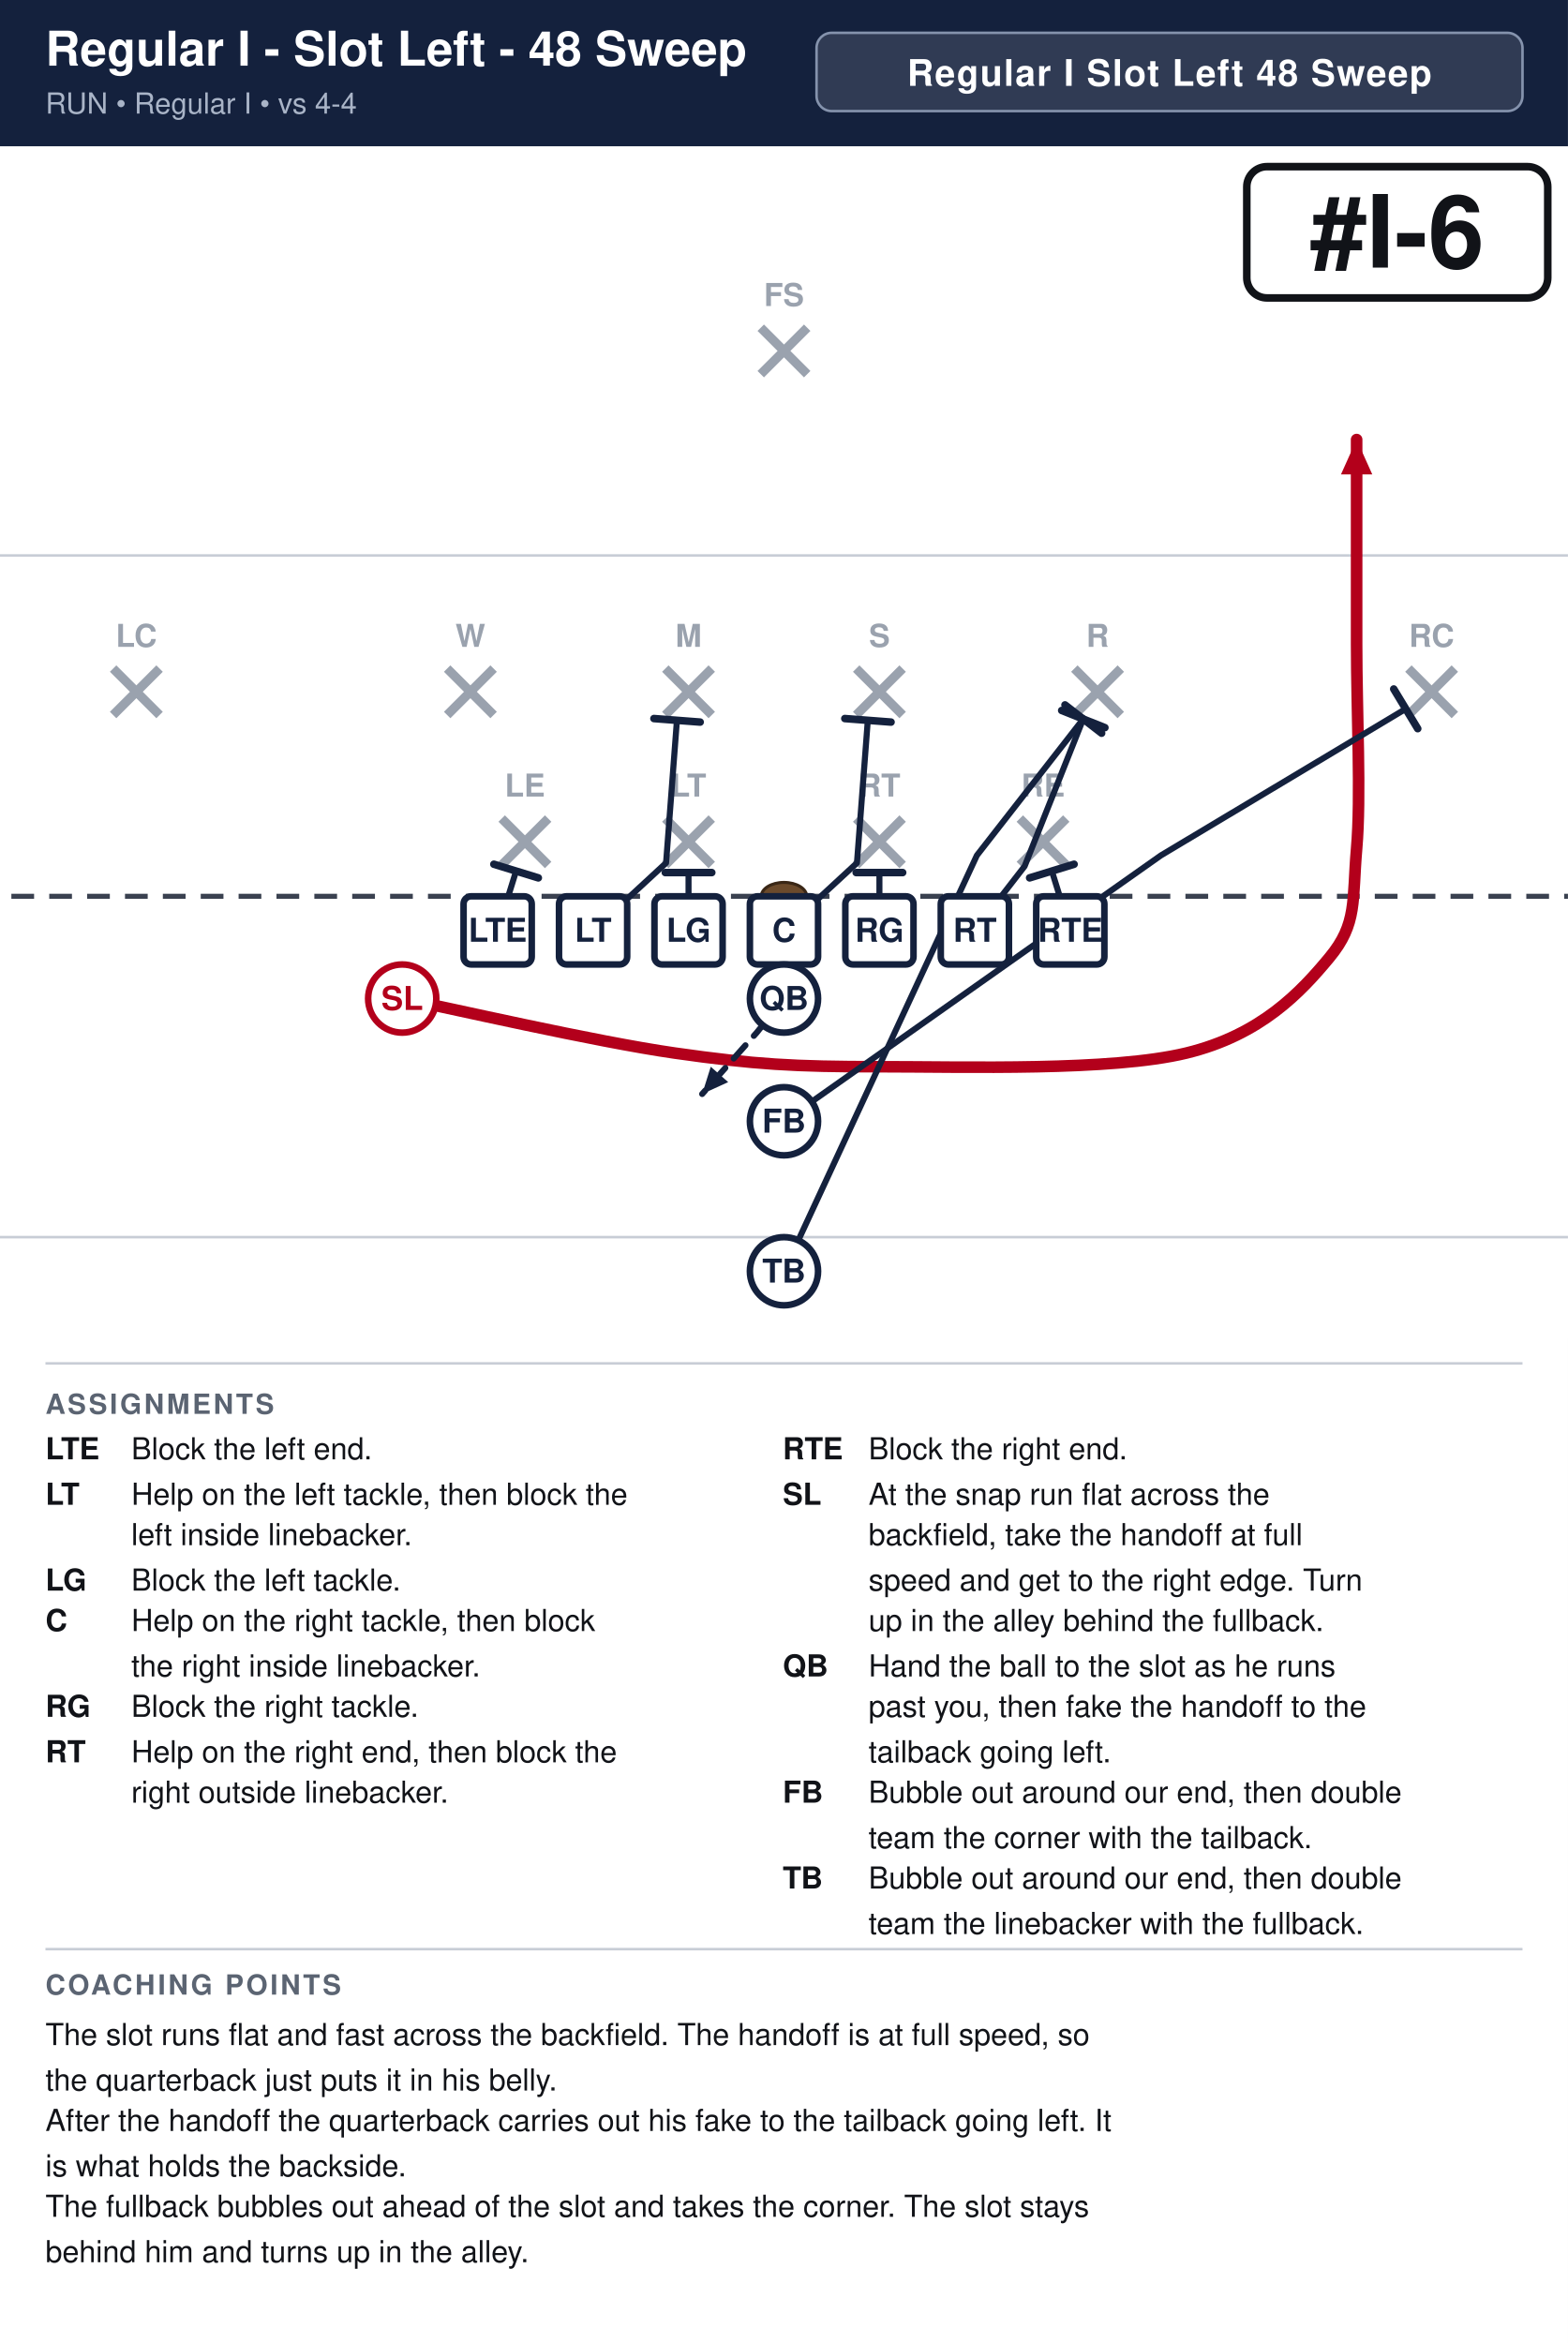
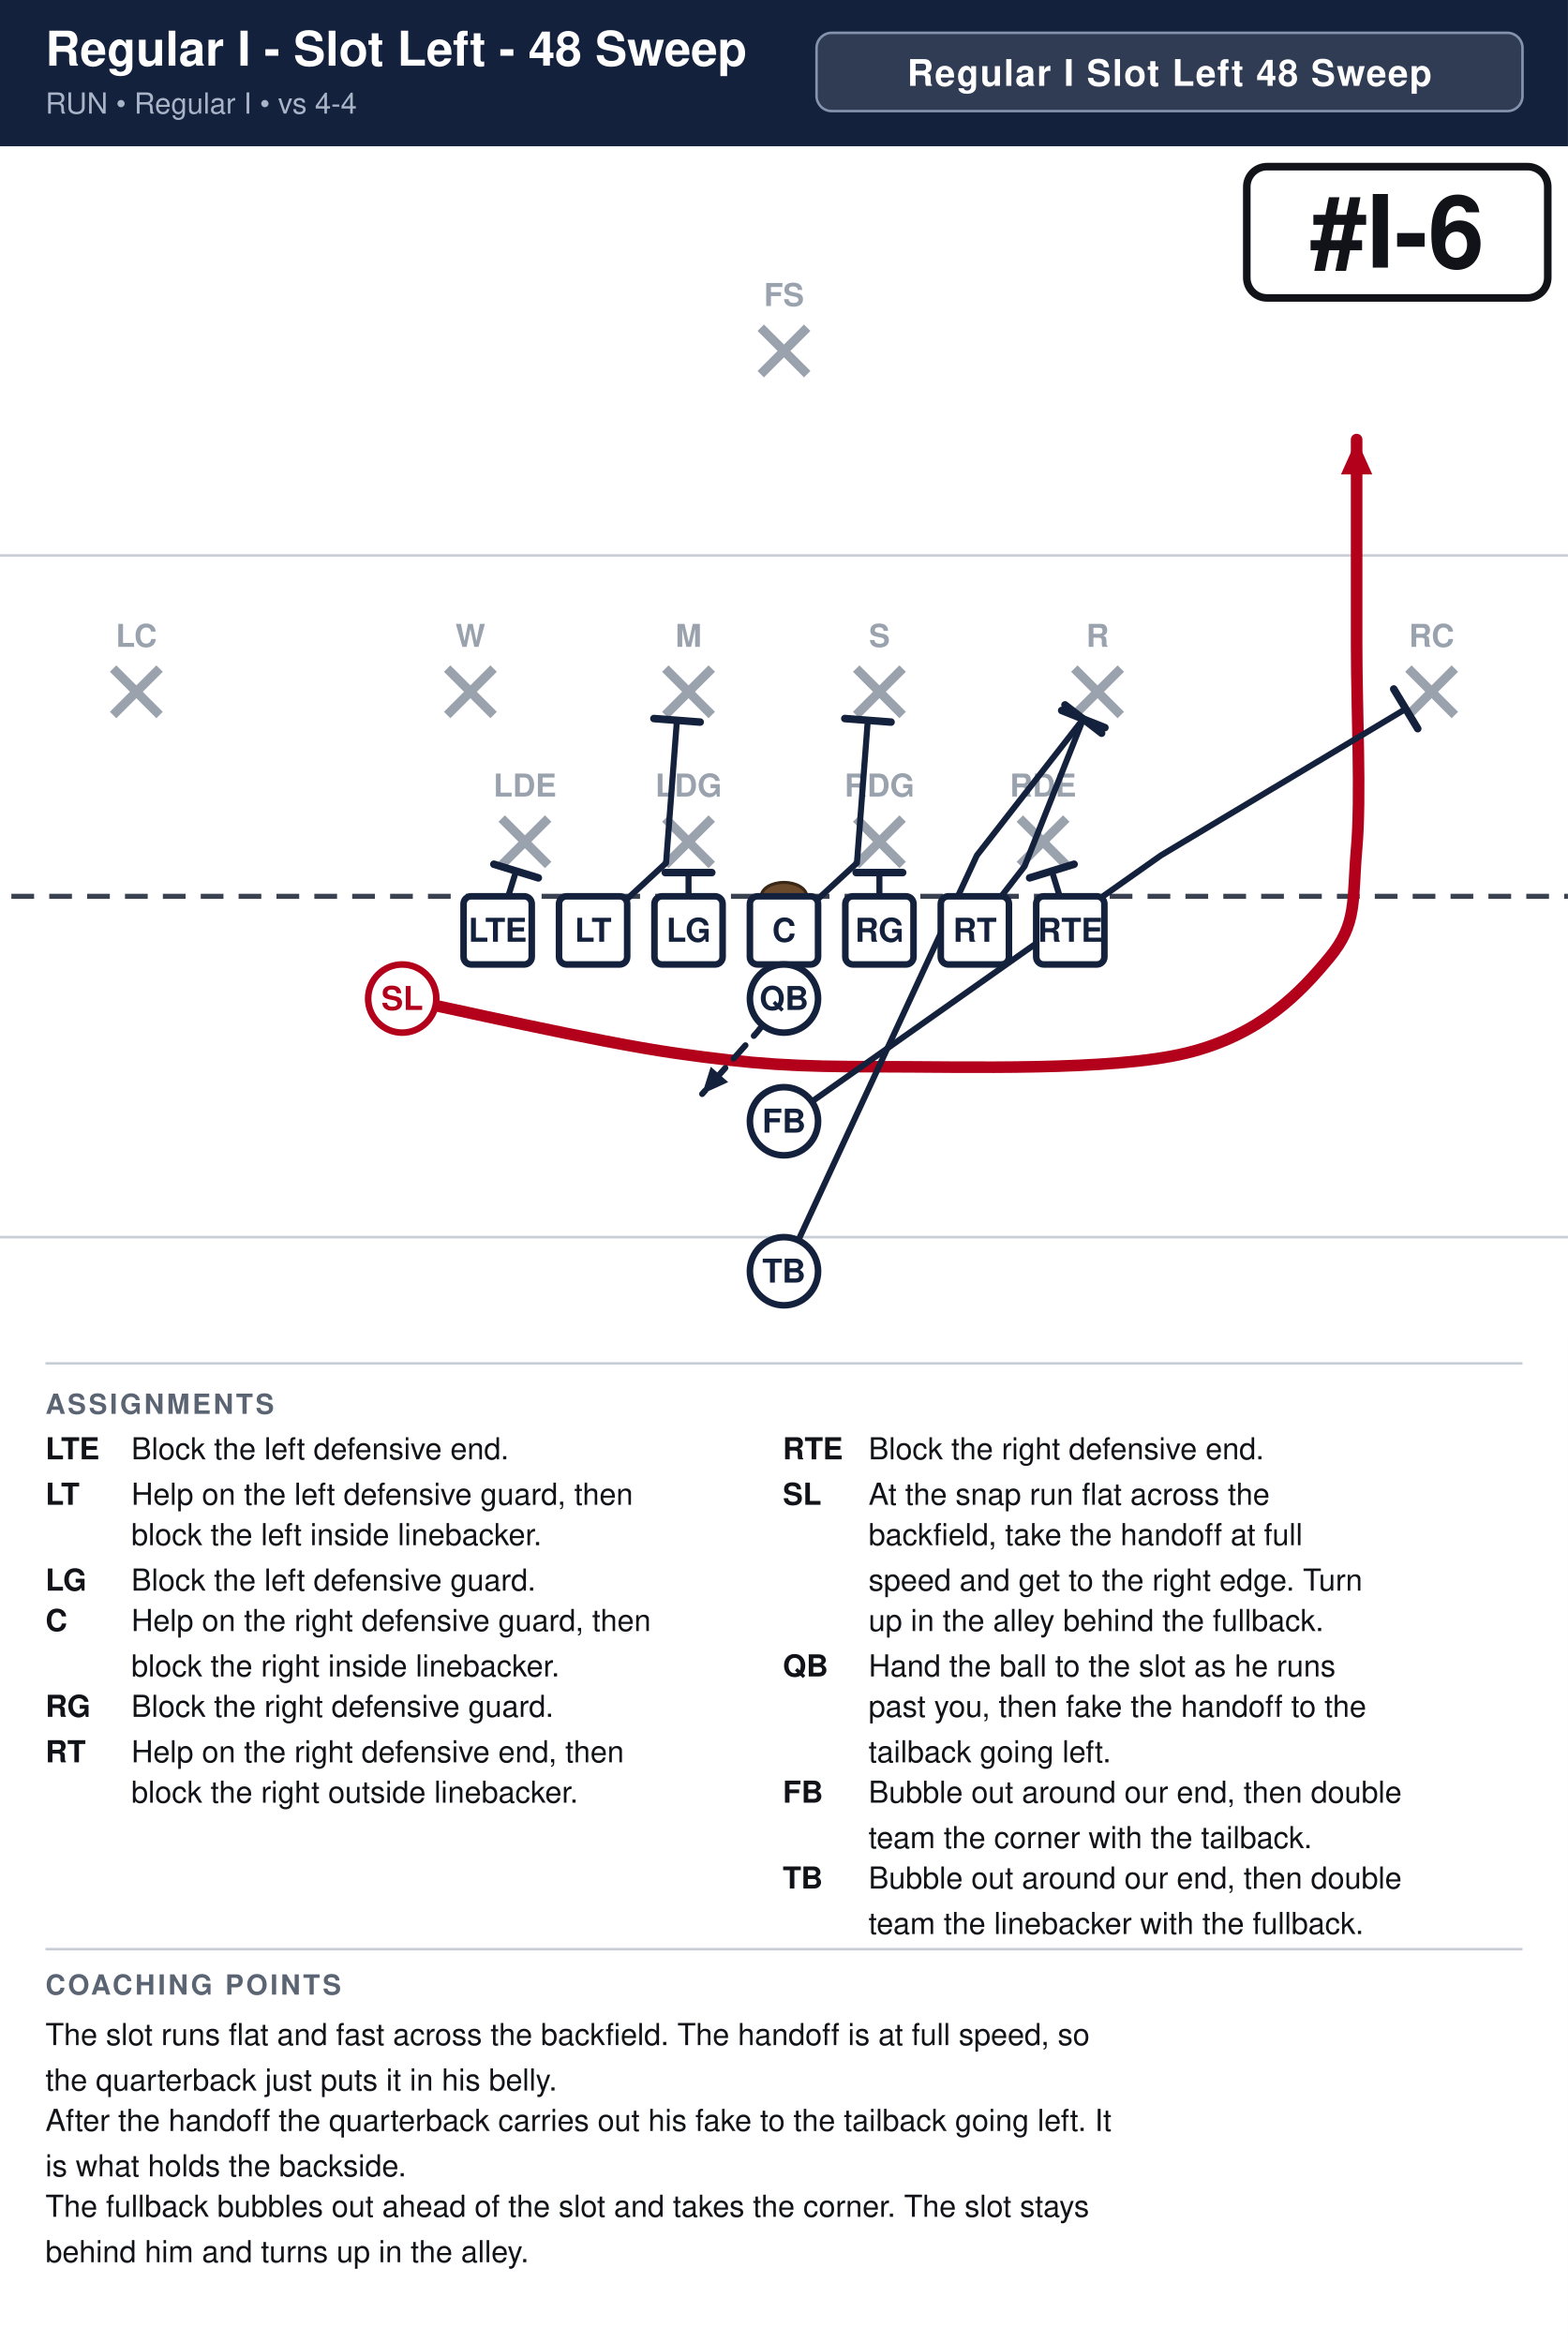
<svg xmlns="http://www.w3.org/2000/svg" width="621" height="928" viewBox="0 0 621 928" font-family="Segoe UI, Helvetica, Arial, sans-serif">
  <rect width="100%" height="100%" fill="#ffffff" />
  <rect x="0" y="0" width="621" height="58" fill="#14213d" />
  <text x="18" y="26" font-size="19.0" font-weight="700" fill="#ffffff">Regular I - Slot Left - 48 Sweep</text>
  <text x="18" y="45" font-size="11.5" fill="#a9b4c7">RUN  •  Regular I  •  vs 4-4</text>
  <rect x="323.4" y="13" width="279.6" height="31" rx="6" fill="#ffffff" fill-opacity="0.12" stroke="#8593ad" stroke-width="1" />
  <text x="463.2" y="34" text-anchor="middle" font-size="14.5" font-weight="700" fill="#ffffff" letter-spacing="0.5">Regular I Slot Left 48 Sweep</text>
  <clipPath id="fieldclip">
    <rect x="0" y="58" width="621" height="472" />
  </clipPath>
  <g clip-path="url(#fieldclip)">
    <g transform="translate(-40.5,31.0)">
      <rect x="0" y="0" width="702" height="513" fill="#ffffff" />
      <line x1="0" y1="459.0" x2="702" y2="459.0" stroke="#c8cdd6" stroke-width="1" />
      <line x1="0" y1="189.0" x2="702" y2="189.0" stroke="#c8cdd6" stroke-width="1" />
      <line x1="0" y1="324.0" x2="702" y2="324.0" stroke="#3a4150" stroke-width="2" stroke-dasharray="9 6" />
      <ellipse cx="351.0" cy="324.0" rx="9" ry="5.5" fill="#6b4a2b" stroke="#3a2716" stroke-width="1.2" />
      <line x1="239.2" y1="293.2" x2="257.6" y2="311.6" stroke="#9aa2ae" stroke-width="3.6" />
      <line x1="257.6" y1="293.2" x2="239.2" y2="311.6" stroke="#9aa2ae" stroke-width="3.6" />
-       <text x="248.4" y="284.5" text-anchor="middle" font-size="12.5" fill="#9aa2ae" font-weight="600">LE</text>
+       <text x="248.4" y="284.5" text-anchor="middle" font-size="12.5" fill="#9aa2ae" font-weight="600">LDE</text>
      <line x1="304.0" y1="293.2" x2="322.4" y2="311.6" stroke="#9aa2ae" stroke-width="3.6" />
      <line x1="322.4" y1="293.2" x2="304.0" y2="311.6" stroke="#9aa2ae" stroke-width="3.6" />
-       <text x="313.2" y="284.5" text-anchor="middle" font-size="12.5" fill="#9aa2ae" font-weight="600">LT</text>
+       <text x="313.2" y="284.5" text-anchor="middle" font-size="12.5" fill="#9aa2ae" font-weight="600">LDG</text>
      <line x1="379.6" y1="293.2" x2="398.0" y2="311.6" stroke="#9aa2ae" stroke-width="3.6" />
      <line x1="398.0" y1="293.2" x2="379.6" y2="311.6" stroke="#9aa2ae" stroke-width="3.6" />
-       <text x="388.8" y="284.5" text-anchor="middle" font-size="12.5" fill="#9aa2ae" font-weight="600">RT</text>
+       <text x="388.8" y="284.5" text-anchor="middle" font-size="12.5" fill="#9aa2ae" font-weight="600">RDG</text>
      <line x1="444.4" y1="293.2" x2="462.8" y2="311.6" stroke="#9aa2ae" stroke-width="3.6" />
      <line x1="462.8" y1="293.2" x2="444.4" y2="311.6" stroke="#9aa2ae" stroke-width="3.6" />
-       <text x="453.6" y="284.5" text-anchor="middle" font-size="12.5" fill="#9aa2ae" font-weight="600">RE</text>
+       <text x="453.6" y="284.5" text-anchor="middle" font-size="12.5" fill="#9aa2ae" font-weight="600">RDE</text>
      <line x1="217.6" y1="233.8" x2="236.0" y2="252.2" stroke="#9aa2ae" stroke-width="3.6" />
      <line x1="236.0" y1="233.8" x2="217.6" y2="252.2" stroke="#9aa2ae" stroke-width="3.6" />
      <text x="226.8" y="225.2" text-anchor="middle" font-size="12.5" fill="#9aa2ae" font-weight="600">W</text>
      <line x1="304.0" y1="233.8" x2="322.4" y2="252.2" stroke="#9aa2ae" stroke-width="3.6" />
      <line x1="322.4" y1="233.8" x2="304.0" y2="252.2" stroke="#9aa2ae" stroke-width="3.6" />
      <text x="313.2" y="225.2" text-anchor="middle" font-size="12.5" fill="#9aa2ae" font-weight="600">M</text>
      <line x1="379.6" y1="233.8" x2="398.0" y2="252.2" stroke="#9aa2ae" stroke-width="3.6" />
      <line x1="398.0" y1="233.8" x2="379.6" y2="252.2" stroke="#9aa2ae" stroke-width="3.6" />
      <text x="388.8" y="225.2" text-anchor="middle" font-size="12.5" fill="#9aa2ae" font-weight="600">S</text>
      <line x1="466.0" y1="233.8" x2="484.4" y2="252.2" stroke="#9aa2ae" stroke-width="3.6" />
      <line x1="484.4" y1="233.8" x2="466.0" y2="252.2" stroke="#9aa2ae" stroke-width="3.6" />
      <text x="475.2" y="225.2" text-anchor="middle" font-size="12.5" fill="#9aa2ae" font-weight="600">R</text>
      <line x1="85.3" y1="233.8" x2="103.7" y2="252.2" stroke="#9aa2ae" stroke-width="3.6" />
      <line x1="103.7" y1="233.8" x2="85.3" y2="252.2" stroke="#9aa2ae" stroke-width="3.6" />
      <text x="94.5" y="225.2" text-anchor="middle" font-size="12.5" fill="#9aa2ae" font-weight="600">LC</text>
      <line x1="598.3" y1="233.8" x2="616.7" y2="252.2" stroke="#9aa2ae" stroke-width="3.6" />
      <line x1="616.7" y1="233.8" x2="598.3" y2="252.2" stroke="#9aa2ae" stroke-width="3.6" />
      <text x="607.5" y="225.2" text-anchor="middle" font-size="12.5" fill="#9aa2ae" font-weight="600">RC</text>
      <line x1="341.8" y1="98.8" x2="360.2" y2="117.2" stroke="#9aa2ae" stroke-width="3.6" />
      <line x1="360.2" y1="98.8" x2="341.8" y2="117.2" stroke="#9aa2ae" stroke-width="3.6" />
      <text x="351.0" y="90.2" text-anchor="middle" font-size="12.5" fill="#9aa2ae" font-weight="600">FS</text>
      <path d="M237.6,337.5 L244.9,314.0" fill="none" stroke="#14213d" stroke-width="2.4" stroke-linecap="round" stroke-linejoin="round" />
      <line x1="236.1" y1="311.3" x2="253.7" y2="316.7" stroke="#14213d" stroke-width="3.0" stroke-linecap="round" />
      <path d="M275.4,337.5 L304.3,310.8 L308.6,254.3" fill="none" stroke="#14213d" stroke-width="2.4" stroke-linecap="round" stroke-linejoin="round" />
      <line x1="299.5" y1="253.6" x2="317.8" y2="255.0" stroke="#14213d" stroke-width="3.0" stroke-linecap="round" />
      <path d="M313.2,337.5 L313.2,314.6" fill="none" stroke="#14213d" stroke-width="2.4" stroke-linecap="round" stroke-linejoin="round" />
      <line x1="304.0" y1="314.6" x2="322.4" y2="314.6" stroke="#14213d" stroke-width="3.0" stroke-linecap="round" />
      <path d="M351.0,337.5 L379.9,310.8 L384.2,254.3" fill="none" stroke="#14213d" stroke-width="2.4" stroke-linecap="round" stroke-linejoin="round" />
      <line x1="375.1" y1="253.6" x2="393.4" y2="255.0" stroke="#14213d" stroke-width="3.0" stroke-linecap="round" />
      <path d="M388.8,337.5 L388.8,314.6" fill="none" stroke="#14213d" stroke-width="2.4" stroke-linecap="round" stroke-linejoin="round" />
      <line x1="379.6" y1="314.6" x2="398.0" y2="314.6" stroke="#14213d" stroke-width="3.0" stroke-linecap="round" />
      <path d="M426.6,337.5 L446.3,312.1 L469.5,253.8" fill="none" stroke="#14213d" stroke-width="2.4" stroke-linecap="round" stroke-linejoin="round" />
      <line x1="461.0" y1="250.4" x2="478.1" y2="257.2" stroke="#14213d" stroke-width="3.0" stroke-linecap="round" />
      <path d="M464.4,337.5 L457.1,314.0" fill="none" stroke="#14213d" stroke-width="2.4" stroke-linecap="round" stroke-linejoin="round" />
      <line x1="448.3" y1="316.7" x2="465.9" y2="311.3" stroke="#14213d" stroke-width="3.0" stroke-linecap="round" />
      <path d="M199.8,364.5 C217.8,368.1 276.3,381.6 307.8,386.1 C339.3,390.6 355.1,391.5 388.8,391.5 C422.6,391.5 480.6,393.3 510.3,386.1 C540.0,378.9 555.8,361.8 567.0,348.3 C578.2,334.8 576.0,325.8 577.8,305.1 C579.6,284.4 577.8,251.1 577.8,224.1 C577.8,197.1 577.8,156.6 577.8,143.1" fill="none" stroke="#b3001b" stroke-width="4.6" stroke-linecap="round" stroke-linejoin="round" />
      <polygon points="577.8,143.1 584.0,156.9 571.6,156.9" fill="#b3001b" />
      <path d="M351.0,364.5 L340.2,378.0 L318.6,402.3" fill="none" stroke="#14213d" stroke-width="2.4" stroke-linecap="round" stroke-linejoin="round" stroke-dasharray="7 5" />
      <polygon points="318.6,402.3 322.0,391.5 328.9,397.6" fill="#14213d" />
      <path d="M351.0,413.1 L500.3,307.8 L597.2,249.8" fill="none" stroke="#14213d" stroke-width="2.4" stroke-linecap="round" stroke-linejoin="round" />
      <line x1="592.5" y1="241.9" x2="602.0" y2="257.6" stroke="#14213d" stroke-width="3.0" stroke-linecap="round" />
      <path d="M351.0,472.5 L427.4,307.8 L469.5,253.8" fill="none" stroke="#14213d" stroke-width="2.4" stroke-linecap="round" stroke-linejoin="round" />
      <line x1="462.3" y1="248.2" x2="476.8" y2="259.4" stroke="#14213d" stroke-width="3.0" stroke-linecap="round" />
      <rect x="224.1" y="324.0" width="27.0" height="27.0" rx="3" fill="#ffffff" stroke="#14213d" stroke-width="2.6" />
      <text x="237.6" y="342.0" text-anchor="middle" font-size="13" font-weight="700" fill="#14213d">LTE</text>
      <rect x="261.9" y="324.0" width="27.0" height="27.0" rx="3" fill="#ffffff" stroke="#14213d" stroke-width="2.6" />
      <text x="275.4" y="342.0" text-anchor="middle" font-size="13" font-weight="700" fill="#14213d">LT</text>
      <rect x="299.7" y="324.0" width="27.0" height="27.0" rx="3" fill="#ffffff" stroke="#14213d" stroke-width="2.6" />
      <text x="313.2" y="342.0" text-anchor="middle" font-size="13" font-weight="700" fill="#14213d">LG</text>
      <rect x="337.5" y="324.0" width="27.0" height="27.0" rx="3" fill="#ffffff" stroke="#14213d" stroke-width="2.6" />
      <text x="351.0" y="342.0" text-anchor="middle" font-size="13" font-weight="700" fill="#14213d">C</text>
      <rect x="375.3" y="324.0" width="27.0" height="27.0" rx="3" fill="#ffffff" stroke="#14213d" stroke-width="2.6" />
      <text x="388.8" y="342.0" text-anchor="middle" font-size="13" font-weight="700" fill="#14213d">RG</text>
      <rect x="413.1" y="324.0" width="27.0" height="27.0" rx="3" fill="#ffffff" stroke="#14213d" stroke-width="2.6" />
      <text x="426.6" y="342.0" text-anchor="middle" font-size="13" font-weight="700" fill="#14213d">RT</text>
      <rect x="450.9" y="324.0" width="27.0" height="27.0" rx="3" fill="#ffffff" stroke="#14213d" stroke-width="2.6" />
      <text x="464.4" y="342.0" text-anchor="middle" font-size="13" font-weight="700" fill="#14213d">RTE</text>
      <circle cx="199.8" cy="364.5" r="13.5" fill="#ffffff" stroke="#b3001b" stroke-width="2.6" />
      <text x="199.8" y="369.0" text-anchor="middle" font-size="13" font-weight="700" fill="#b3001b">SL</text>
      <circle cx="351.0" cy="364.5" r="13.5" fill="#ffffff" stroke="#14213d" stroke-width="2.6" />
      <text x="351.0" y="369.0" text-anchor="middle" font-size="13" font-weight="700" fill="#14213d">QB</text>
      <circle cx="351.0" cy="413.1" r="13.5" fill="#ffffff" stroke="#14213d" stroke-width="2.6" />
      <text x="351.0" y="417.6" text-anchor="middle" font-size="13" font-weight="700" fill="#14213d">FB</text>
      <circle cx="351.0" cy="472.5" r="13.5" fill="#ffffff" stroke="#14213d" stroke-width="2.6" />
      <text x="351.0" y="477.0" text-anchor="middle" font-size="13" font-weight="700" fill="#14213d">TB</text>
      <rect x="534.3" y="35.0" width="119.2" height="52.0" rx="8" fill="#ffffff" stroke="#111318" stroke-width="3" />
      <text x="593.9" y="75.0" text-anchor="middle" font-size="40" font-weight="800" fill="#111318">#I-6</text>
    </g>
  </g>
  <line x1="18" y1="540" x2="603" y2="540" stroke="#c8cdd6" stroke-width="1" />
  <text x="18" y="560" font-size="11" font-weight="700" fill="#5b6472" letter-spacing="1">ASSIGNMENTS</text>
  <text x="18" y="578" font-size="12" font-weight="700" fill="#111318">LTE</text>
-   <text x="52" y="578" font-size="12" fill="#111318">Block the left end.</text>
+   <text x="52" y="578" font-size="12" fill="#111318">Block the left defensive end.</text>
  <text x="18" y="596" font-size="12" font-weight="700" fill="#111318">LT</text>
-   <text x="52" y="596" font-size="12" fill="#111318">Help on the left tackle, then block the</text>
-   <text x="52" y="612" font-size="12" fill="#111318">left inside linebacker.</text>
+   <text x="52" y="596" font-size="12" fill="#111318">Help on the left defensive guard, then</text>
+   <text x="52" y="612" font-size="12" fill="#111318">block the left inside linebacker.</text>
  <text x="18" y="630" font-size="12" font-weight="700" fill="#111318">LG</text>
-   <text x="52" y="630" font-size="12" fill="#111318">Block the left tackle.</text>
+   <text x="52" y="630" font-size="12" fill="#111318">Block the left defensive guard.</text>
  <text x="18" y="646" font-size="12" font-weight="700" fill="#111318">C</text>
-   <text x="52" y="646" font-size="12" fill="#111318">Help on the right tackle, then block</text>
-   <text x="52" y="664" font-size="12" fill="#111318">the right inside linebacker.</text>
+   <text x="52" y="646" font-size="12" fill="#111318">Help on the right defensive guard, then</text>
+   <text x="52" y="664" font-size="12" fill="#111318">block the right inside linebacker.</text>
  <text x="18" y="680" font-size="12" font-weight="700" fill="#111318">RG</text>
-   <text x="52" y="680" font-size="12" fill="#111318">Block the right tackle.</text>
+   <text x="52" y="680" font-size="12" fill="#111318">Block the right defensive guard.</text>
  <text x="18" y="698" font-size="12" font-weight="700" fill="#111318">RT</text>
-   <text x="52" y="698" font-size="12" fill="#111318">Help on the right end, then block the</text>
-   <text x="52" y="714" font-size="12" fill="#111318">right outside linebacker.</text>
+   <text x="52" y="698" font-size="12" fill="#111318">Help on the right defensive end, then</text>
+   <text x="52" y="714" font-size="12" fill="#111318">block the right outside linebacker.</text>
  <text x="310" y="578" font-size="12" font-weight="700" fill="#111318">RTE</text>
-   <text x="344" y="578" font-size="12" fill="#111318">Block the right end.</text>
+   <text x="344" y="578" font-size="12" fill="#111318">Block the right defensive end.</text>
  <text x="310" y="596" font-size="12" font-weight="700" fill="#111318">SL</text>
  <text x="344" y="596" font-size="12" fill="#111318">At the snap run flat across the</text>
  <text x="344" y="612" font-size="12" fill="#111318">backfield, take the handoff at full</text>
  <text x="344" y="630" font-size="12" fill="#111318">speed and get to the right edge. Turn</text>
  <text x="344" y="646" font-size="12" fill="#111318">up in the alley behind the fullback.</text>
  <text x="310" y="664" font-size="12" font-weight="700" fill="#111318">QB</text>
  <text x="344" y="664" font-size="12" fill="#111318">Hand the ball to the slot as he runs</text>
  <text x="344" y="680" font-size="12" fill="#111318">past you, then fake the handoff to the</text>
  <text x="344" y="698" font-size="12" fill="#111318">tailback going left.</text>
  <text x="310" y="714" font-size="12" font-weight="700" fill="#111318">FB</text>
  <text x="344" y="714" font-size="12" fill="#111318">Bubble out around our end, then double</text>
  <text x="344" y="732" font-size="12" fill="#111318">team the corner with the tailback.</text>
  <text x="310" y="748" font-size="12" font-weight="700" fill="#111318">TB</text>
  <text x="344" y="748" font-size="12" fill="#111318">Bubble out around our end, then double</text>
  <text x="344" y="766" font-size="12" fill="#111318">team the linebacker with the fullback.</text>
  <line x1="18" y1="772" x2="603" y2="772" stroke="#c8cdd6" stroke-width="1" />
  <text x="18" y="790" font-size="11" font-weight="700" fill="#5b6472" letter-spacing="1">COACHING POINTS</text>
  <text x="18" y="810" font-size="12" fill="#111318">The slot runs flat and fast across the backfield. The handoff is at full speed, so</text>
  <text x="18" y="828" font-size="12" fill="#111318">the quarterback just puts it in his belly.</text>
  <text x="18" y="844" font-size="12" fill="#111318">After the handoff the quarterback carries out his fake to the tailback going left. It</text>
  <text x="18" y="862" font-size="12" fill="#111318">is what holds the backside.</text>
  <text x="18" y="878" font-size="12" fill="#111318">The fullback bubbles out ahead of the slot and takes the corner. The slot stays</text>
  <text x="18" y="896" font-size="12" fill="#111318">behind him and turns up in the alley.</text>
</svg>
